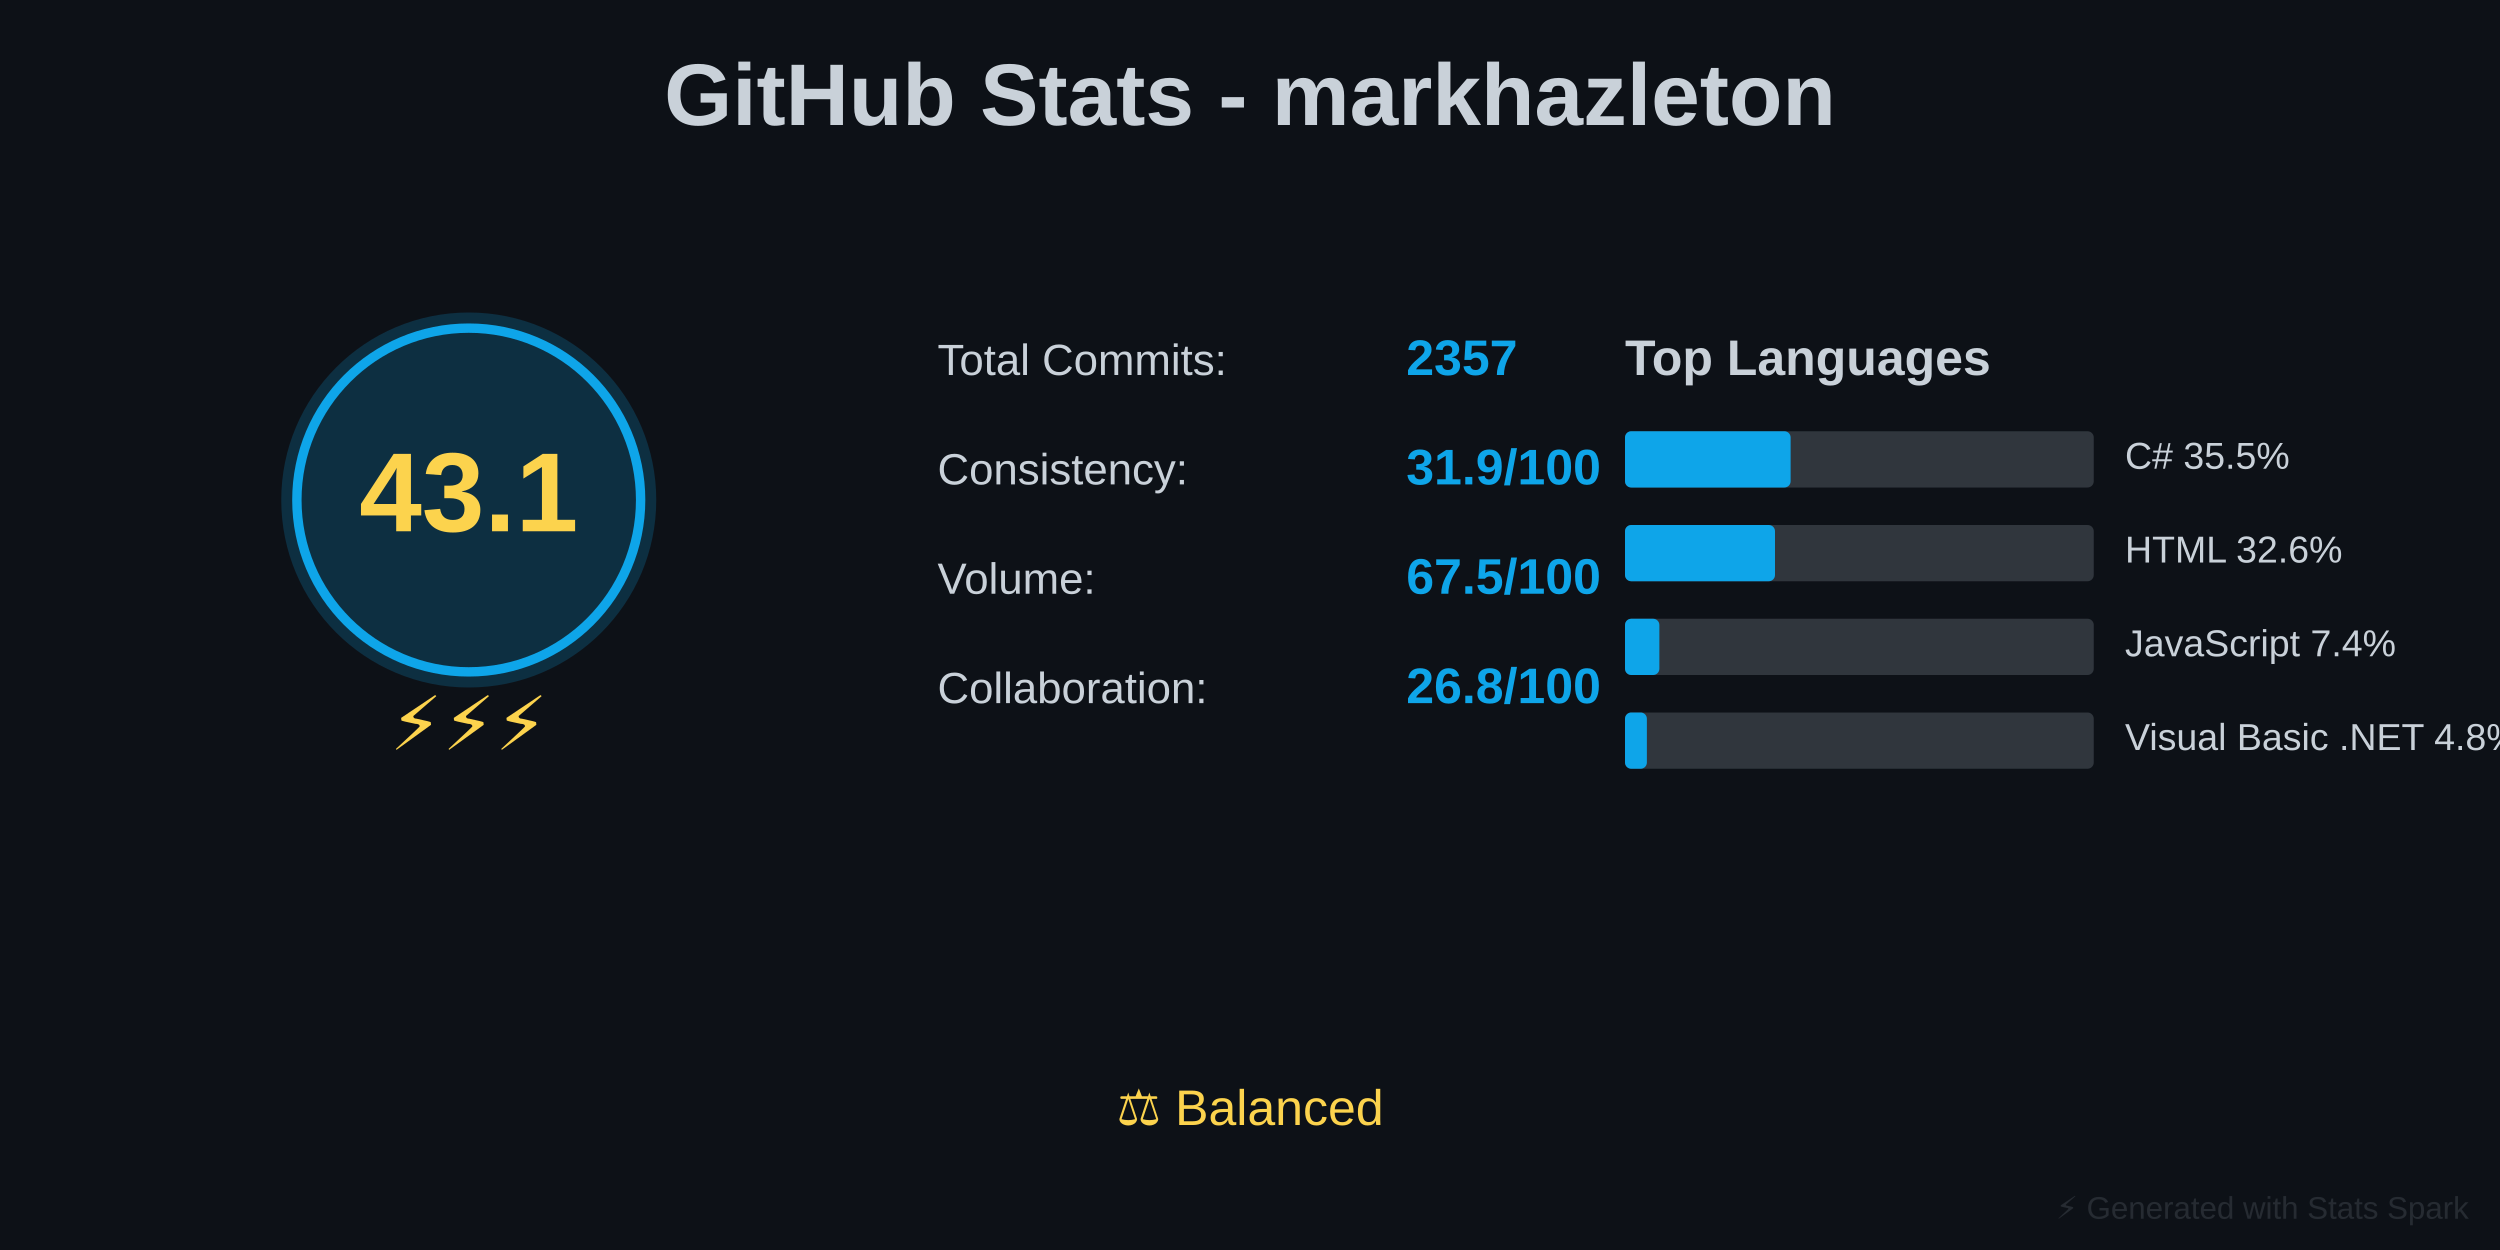
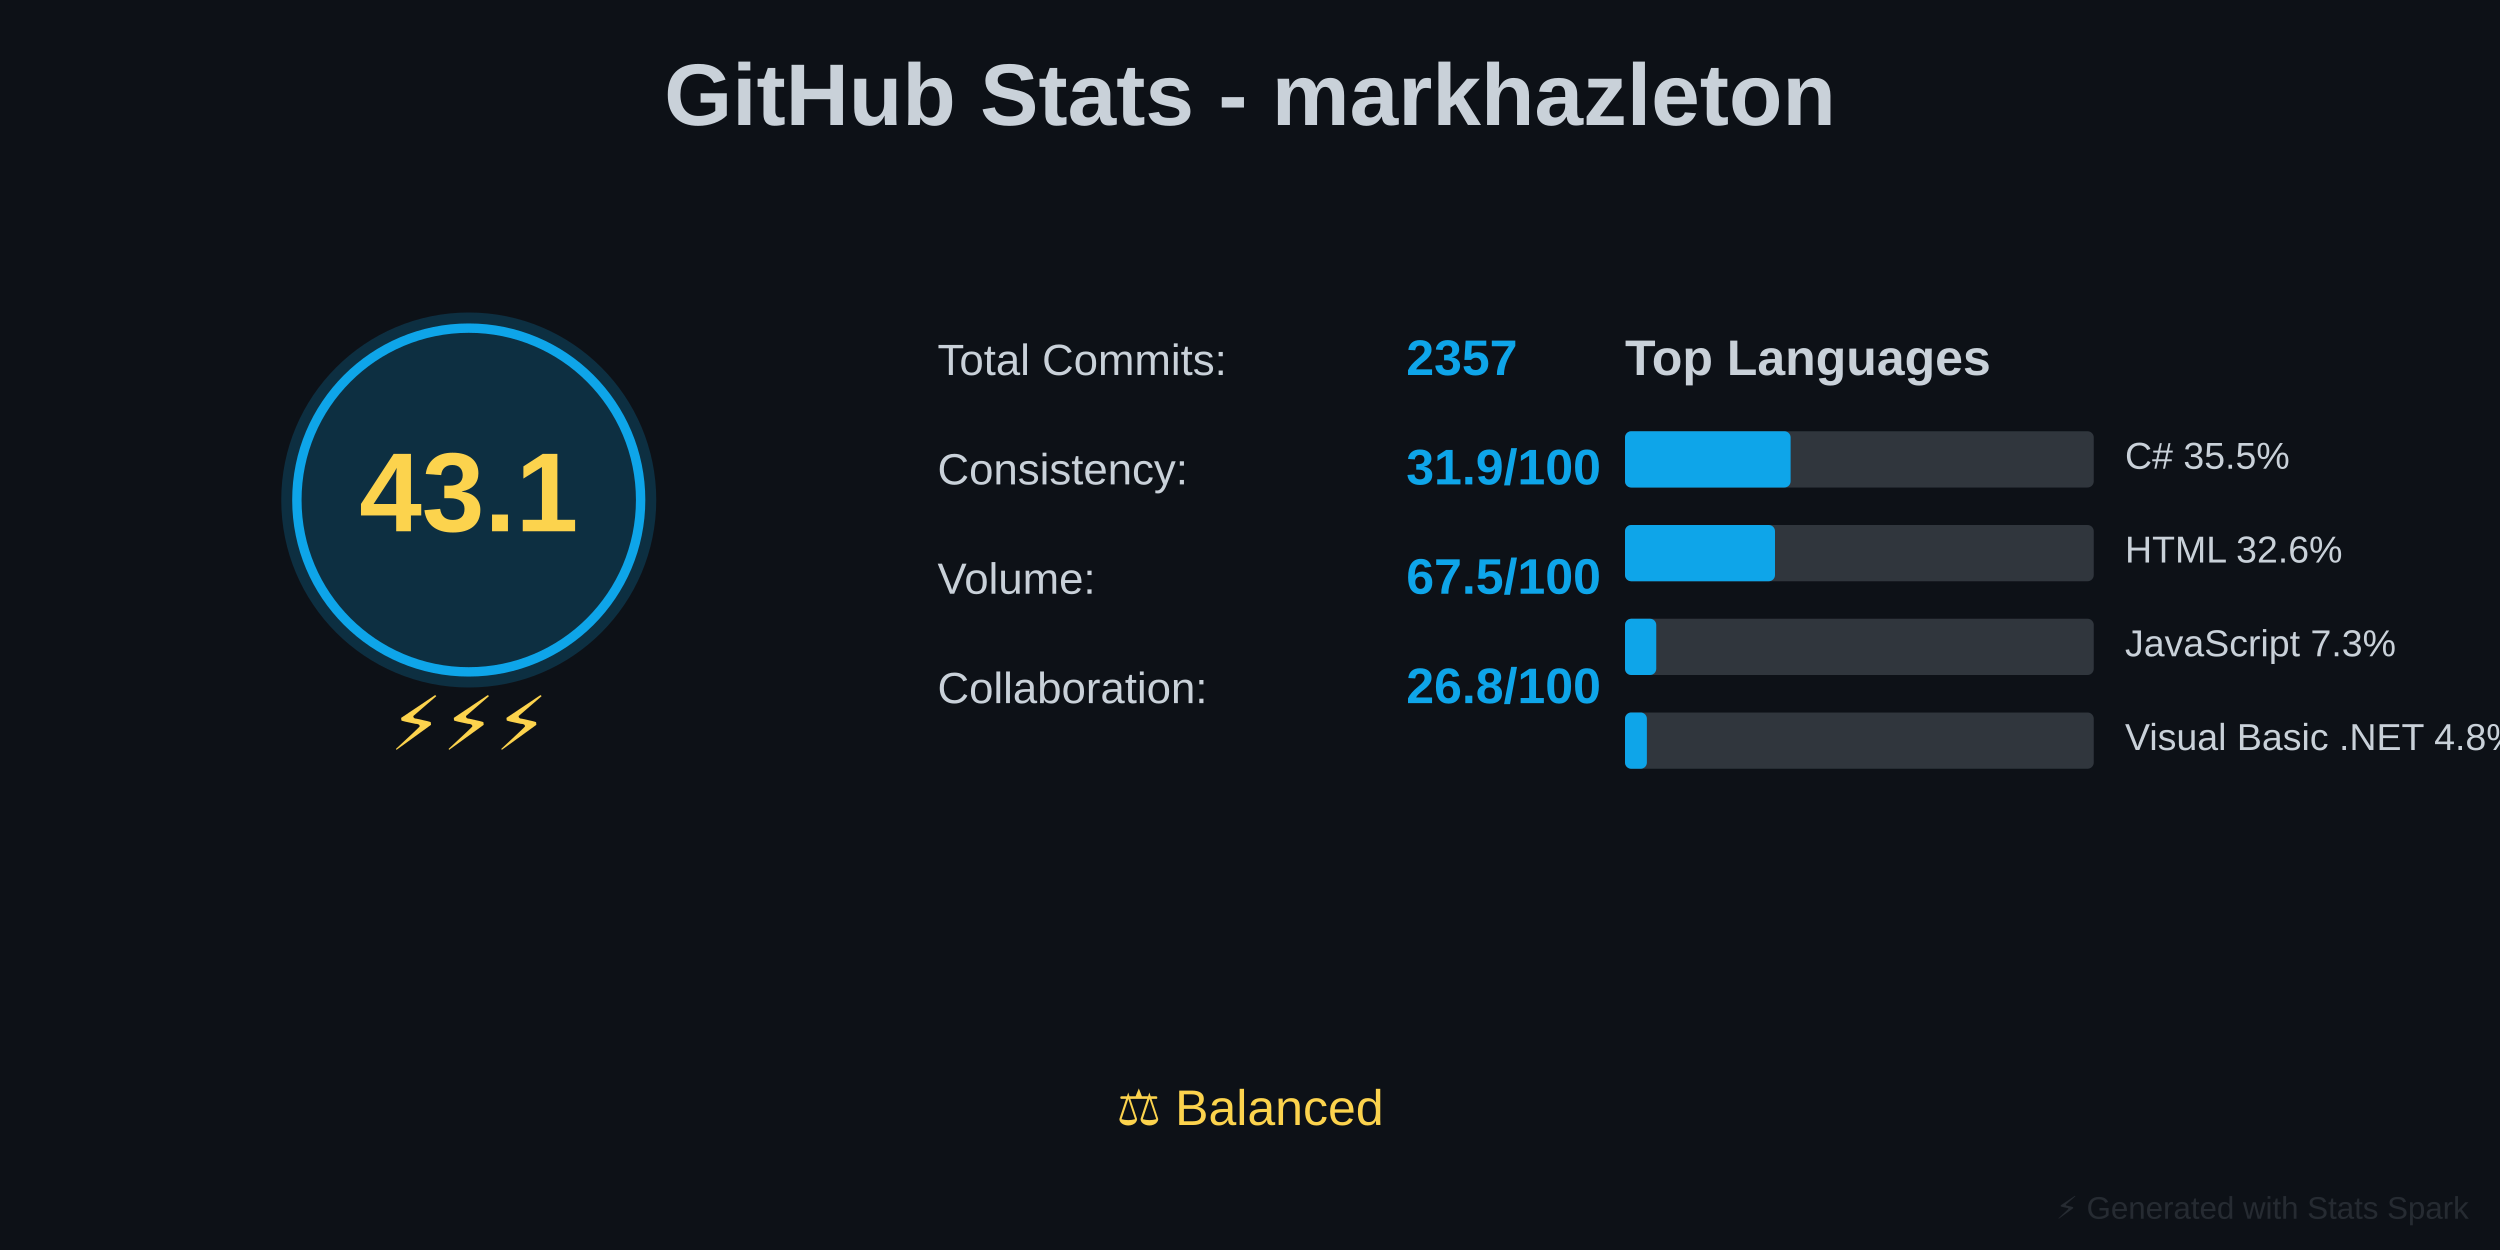
<svg xmlns="http://www.w3.org/2000/svg" baseProfile="full" height="400" version="1.1" width="800">
  <defs />
  <rect fill="#0D1117" height="400" width="800" x="0" y="0" />
  <text fill="#C9D1D9" font-family="Arial, sans-serif" font-size="28px" font-weight="bold" text-anchor="middle" x="400" y="40">GitHub Stats - markhazleton</text>
  <circle cx="150" cy="160" fill="#0EA5E9" opacity="0.2" r="60" />
  <circle cx="150" cy="160" fill="none" r="55" stroke="#0EA5E9" stroke-width="3" />
  <text fill="#FCD34D" font-family="Arial, sans-serif" font-size="36px" font-weight="bold" text-anchor="middle" x="150" y="170">43.1</text>
  <text fill="#FCD34D" font-family="Arial, sans-serif" font-size="24px" text-anchor="middle" x="150" y="240">⚡⚡⚡</text>
  <text fill="#C9D1D9" font-family="Arial, sans-serif" font-size="14px" x="300" y="120">Total Commits:</text>
  <text fill="#0EA5E9" font-family="Arial, sans-serif" font-size="16px" font-weight="bold" x="450" y="120">2357</text>
  <text fill="#C9D1D9" font-family="Arial, sans-serif" font-size="14px" x="300" y="155">Consistency:</text>
  <text fill="#0EA5E9" font-family="Arial, sans-serif" font-size="16px" font-weight="bold" x="450" y="155">31.9/100</text>
  <text fill="#C9D1D9" font-family="Arial, sans-serif" font-size="14px" x="300" y="190">Volume:</text>
  <text fill="#0EA5E9" font-family="Arial, sans-serif" font-size="16px" font-weight="bold" x="450" y="190">67.5/100</text>
  <text fill="#C9D1D9" font-family="Arial, sans-serif" font-size="14px" x="300" y="225">Collaboration:</text>
  <text fill="#0EA5E9" font-family="Arial, sans-serif" font-size="16px" font-weight="bold" x="450" y="225">26.8/100</text>
  <text fill="#C9D1D9" font-family="Arial, sans-serif" font-size="16px" font-weight="bold" x="520" y="120">Top Languages</text>
  <rect fill="#30363D" height="18" rx="2" width="150" x="520" y="138" />
  <rect fill="#0EA5E9" height="18" rx="2" width="53" x="520" y="138" />
  <text fill="#C9D1D9" font-family="Arial, sans-serif" font-size="12px" x="680" y="150">C# 35.5%</text>
  <rect fill="#30363D" height="18" rx="2" width="150" x="520" y="168" />
  <rect fill="#0EA5E9" height="18" rx="2" width="48" x="520" y="168" />
  <text fill="#C9D1D9" font-family="Arial, sans-serif" font-size="12px" x="680" y="180">HTML 32.6%</text>
  <rect fill="#30363D" height="18" rx="2" width="150" x="520" y="198" />
-   <rect fill="#0EA5E9" height="18" rx="2" width="11" x="520" y="198" />
-   <text fill="#C9D1D9" font-family="Arial, sans-serif" font-size="12px" x="680" y="210">JavaScript 7.4%</text>
+   <rect fill="#0EA5E9" height="18" rx="2" width="10" x="520" y="198" />
+   <text fill="#C9D1D9" font-family="Arial, sans-serif" font-size="12px" x="680" y="210">JavaScript 7.3%</text>
  <rect fill="#30363D" height="18" rx="2" width="150" x="520" y="228" />
  <rect fill="#0EA5E9" height="18" rx="2" width="7" x="520" y="228" />
  <text fill="#C9D1D9" font-family="Arial, sans-serif" font-size="12px" x="680" y="240">Visual Basic .NET 4.8%</text>
  <text fill="#FCD34D" font-family="Arial, sans-serif" font-size="16px" text-anchor="middle" x="400" y="360">⚖️ Balanced</text>
  <text fill="#30363D" font-family="Arial, sans-serif" font-size="10px" opacity="0.7" text-anchor="end" x="790" y="390">⚡ Generated with Stats Spark</text>
</svg>
